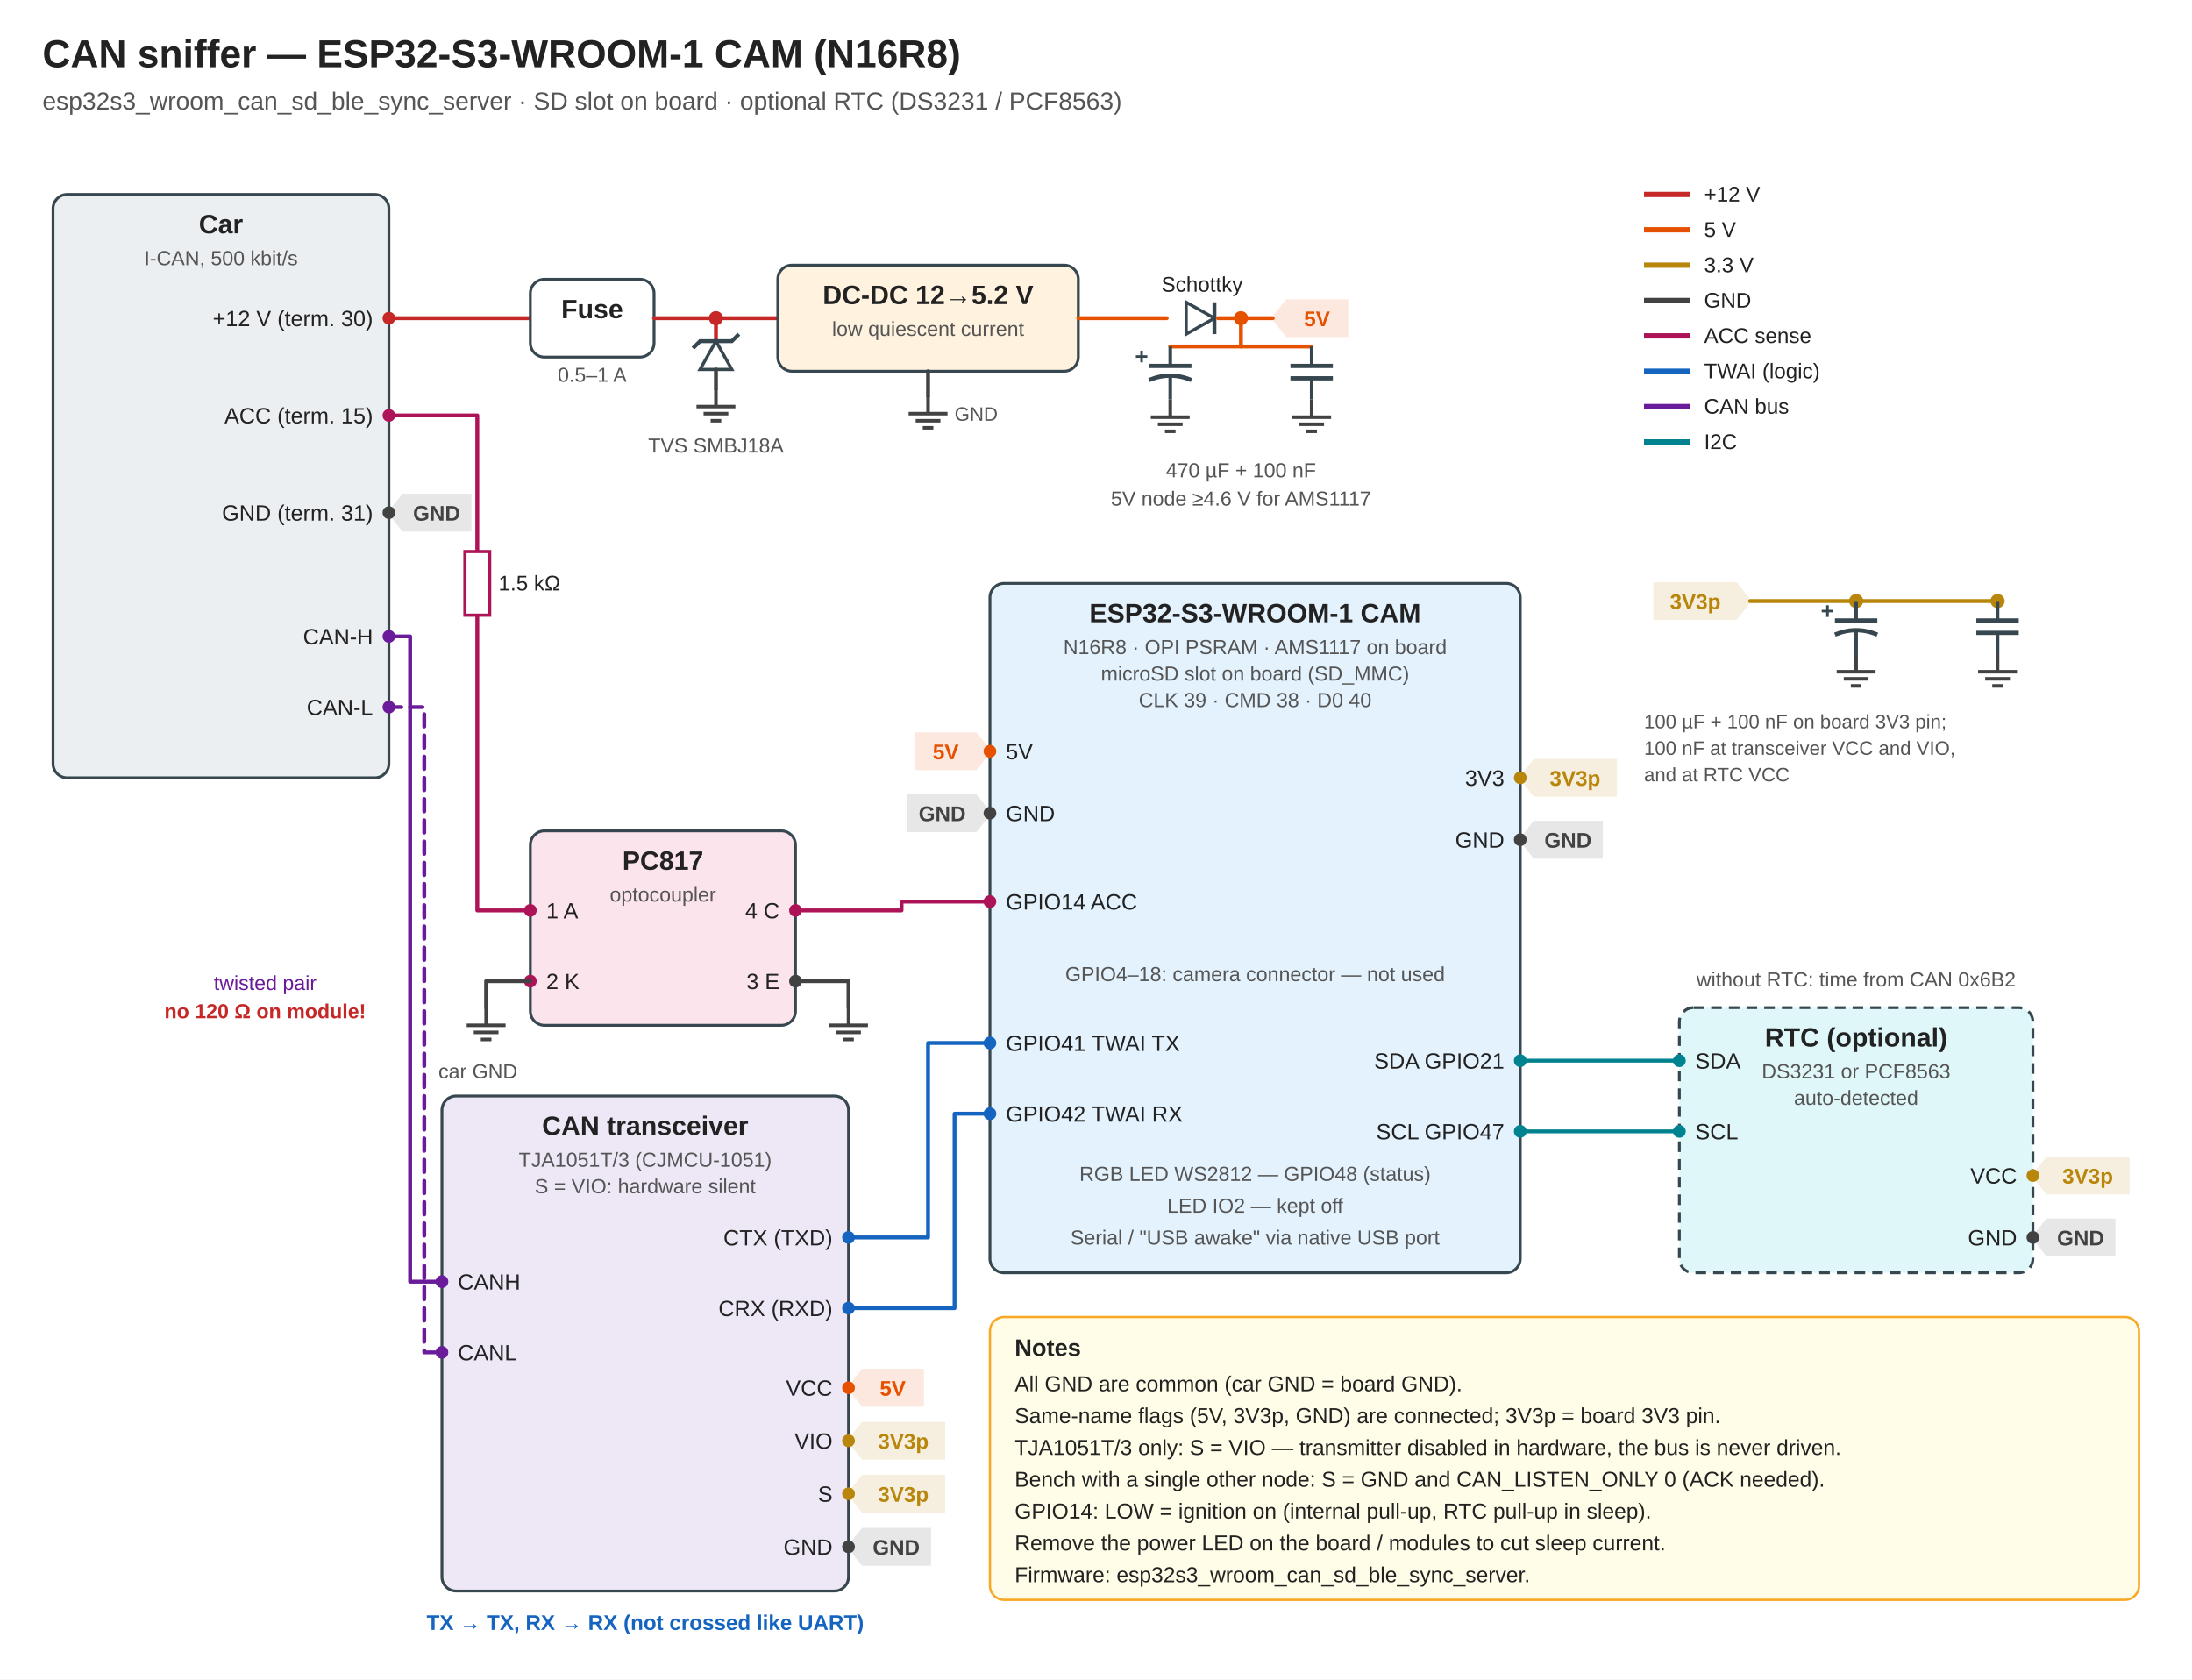
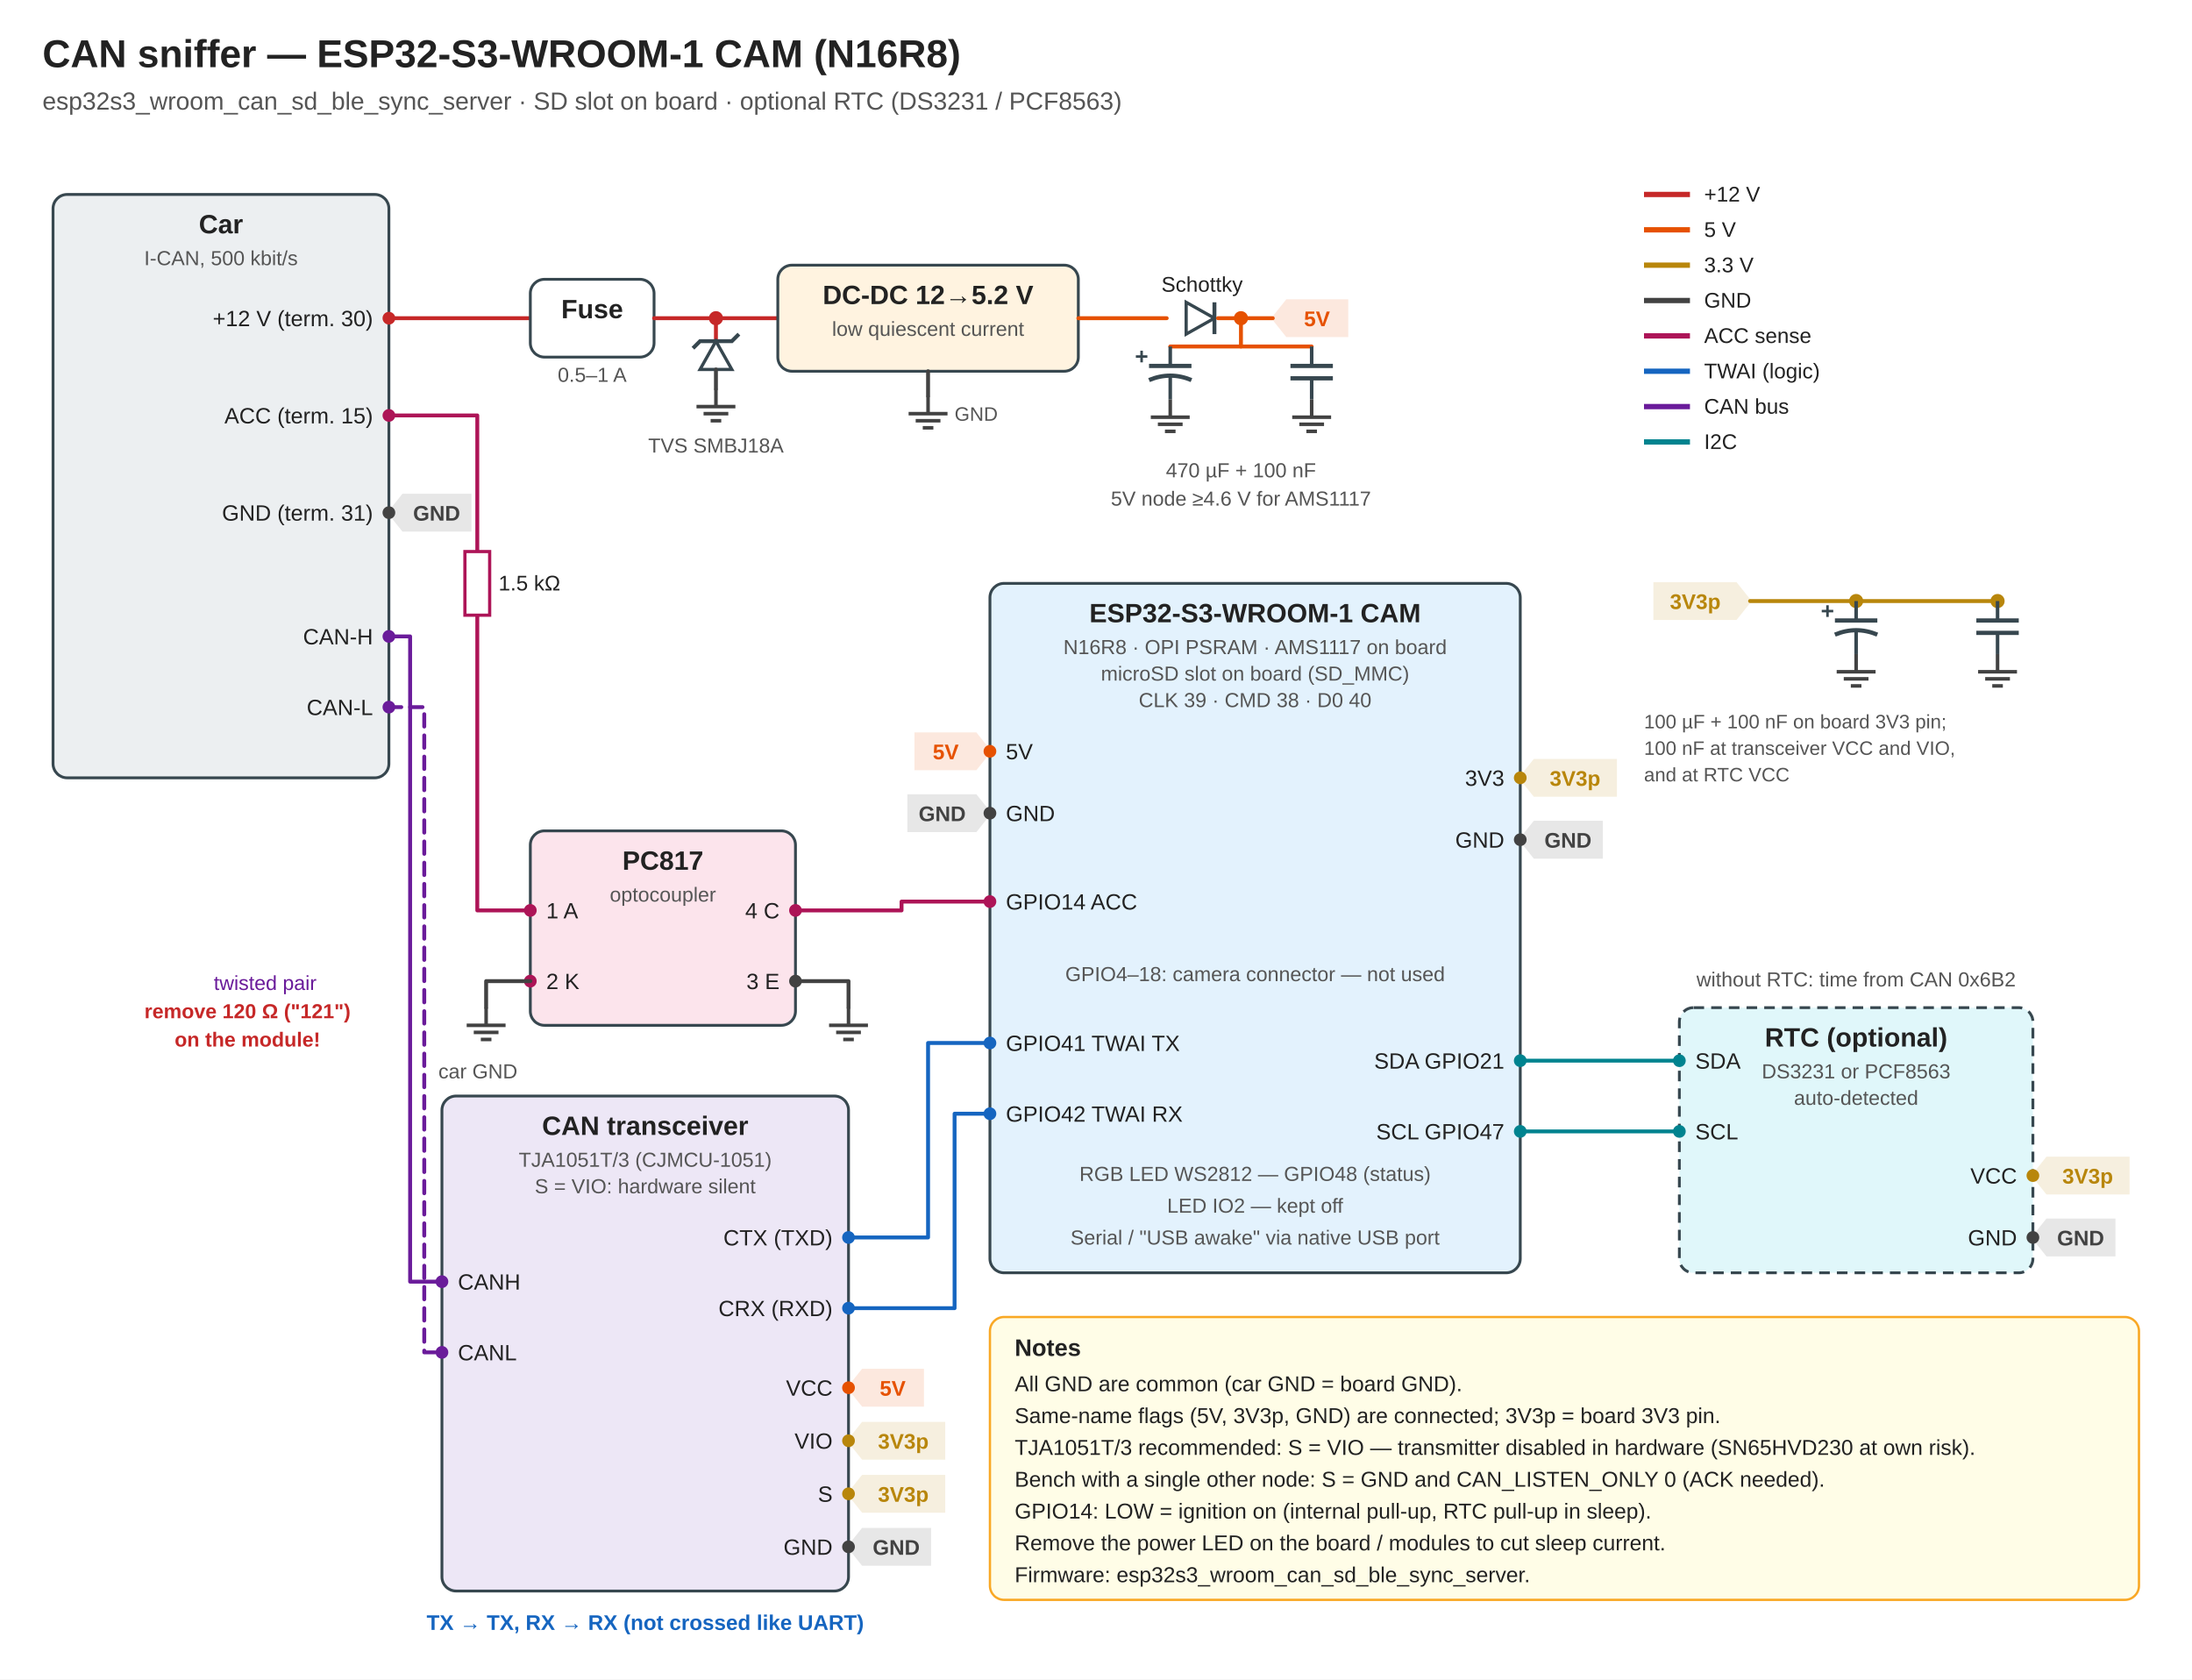
<svg xmlns="http://www.w3.org/2000/svg" width="1240" height="950" viewBox="0 0 1240 950">
  <rect x="0" y="0" width="1240" height="950" fill="#ffffff" />
  <text x="24" y="38" font-family="Segoe UI, Arial, sans-serif" font-size="22" fill="#222" text-anchor="start" font-weight="bold">CAN sniffer — ESP32-S3-WROOM-1 CAM (N16R8)</text>
  <text x="24" y="62" font-family="Segoe UI, Arial, sans-serif" font-size="14" fill="#555" text-anchor="start" font-weight="normal">esp32s3_wroom_can_sd_ble_sync_server · SD slot on board · optional RTC (DS3231 / PCF8563)</text>
  <rect x="30" y="110" width="190" height="330" rx="8" fill="#eceff1" stroke="#37474f" stroke-width="1.6" />
  <text x="125.0" y="132" font-family="Segoe UI, Arial, sans-serif" font-size="15" fill="#222" text-anchor="middle" font-weight="bold">Car</text>
  <text x="125.0" y="150" font-family="Segoe UI, Arial, sans-serif" font-size="11.5" fill="#555" text-anchor="middle" font-weight="normal">I-CAN, 500 kbit/s</text>
  <circle cx="220" cy="180" r="3.6" fill="#c62828" />
  <text x="211" y="184.5" font-family="Segoe UI, Arial, sans-serif" font-size="12.5" fill="#222" text-anchor="end" font-weight="normal">+12 V (term. 30)</text>
  <circle cx="220" cy="235" r="3.6" fill="#ad1457" />
  <text x="211" y="239.5" font-family="Segoe UI, Arial, sans-serif" font-size="12.5" fill="#222" text-anchor="end" font-weight="normal">ACC (term. 15)</text>
  <circle cx="220" cy="290" r="3.6" fill="#424242" />
  <text x="211" y="294.5" font-family="Segoe UI, Arial, sans-serif" font-size="12.5" fill="#222" text-anchor="end" font-weight="normal">GND (term. 31)</text>
  <circle cx="220" cy="360" r="3.6" fill="#6a1b9a" />
  <text x="211" y="364.5" font-family="Segoe UI, Arial, sans-serif" font-size="12.5" fill="#222" text-anchor="end" font-weight="normal">CAN-H</text>
  <circle cx="220" cy="400" r="3.6" fill="#6a1b9a" />
  <text x="211" y="404.5" font-family="Segoe UI, Arial, sans-serif" font-size="12.5" fill="#222" text-anchor="end" font-weight="normal">CAN-L</text>
  <polygon points="220,290 228,280 266,280 266,300 228,300" fill="#424242" opacity="0.13" stroke="#424242" stroke-width="1.4" />
  <text x="247.0" y="294.5" font-family="Segoe UI, Arial, sans-serif" font-size="12" fill="#424242" text-anchor="middle" font-weight="bold">GND</text>
  <polyline points="220,180 300,180" fill="none" stroke="#c62828" stroke-width="2.2" stroke-linejoin="round" stroke-linecap="round" />
  <rect x="300" y="158" width="70" height="44" rx="8" fill="#fff" stroke="#37474f" stroke-width="1.6" />
  <text x="335.0" y="180" font-family="Segoe UI, Arial, sans-serif" font-size="15" fill="#222" text-anchor="middle" font-weight="bold">Fuse</text>
  <text x="335" y="216" font-family="Segoe UI, Arial, sans-serif" font-size="11.5" fill="#555" text-anchor="middle" font-weight="normal">0.5–1 A</text>
  <polyline points="370,180 440,180" fill="none" stroke="#c62828" stroke-width="2.2" stroke-linejoin="round" stroke-linecap="round" />
  <circle cx="405" cy="180" r="4" fill="#c62828" />
  <polyline points="405,180 405,192" fill="none" stroke="#c62828" stroke-width="2.2" stroke-linejoin="round" stroke-linecap="round" />
  <polygon points="396,209 414,209 405,193" fill="#fff" stroke="#37474f" stroke-width="1.8" />
  <polyline points="392,197 396,193 414,193 418,189" fill="none" stroke="#37474f" stroke-width="2.2" />
  <polyline points="405,209 405,220" fill="none" stroke="#424242" stroke-width="2.2" stroke-linejoin="round" stroke-linecap="round" />
  <line x1="405" y1="220" x2="405" y2="230" stroke="#424242" stroke-width="2" />
  <line x1="394" y1="230" x2="416" y2="230" stroke="#424242" stroke-width="2" />
  <line x1="398" y1="234" x2="412" y2="234" stroke="#424242" stroke-width="2" />
  <line x1="402" y1="238" x2="408" y2="238" stroke="#424242" stroke-width="2" />
  <text x="405" y="256" font-family="Segoe UI, Arial, sans-serif" font-size="11.5" fill="#555" text-anchor="middle" font-weight="normal">TVS SMBJ18A</text>
  <rect x="440" y="150" width="170" height="60" rx="8" fill="#fff3e0" stroke="#37474f" stroke-width="1.6" />
  <text x="525.0" y="172" font-family="Segoe UI, Arial, sans-serif" font-size="15" fill="#222" text-anchor="middle" font-weight="bold">DC-DC 12→5.2 V</text>
  <text x="525.0" y="190" font-family="Segoe UI, Arial, sans-serif" font-size="11.5" fill="#555" text-anchor="middle" font-weight="normal">low quiescent current</text>
  <polyline points="525,210 525,224" fill="none" stroke="#424242" stroke-width="2.2" stroke-linejoin="round" stroke-linecap="round" />
  <line x1="525" y1="224" x2="525" y2="234" stroke="#424242" stroke-width="2" />
  <line x1="514" y1="234" x2="536" y2="234" stroke="#424242" stroke-width="2" />
  <line x1="518" y1="238" x2="532" y2="238" stroke="#424242" stroke-width="2" />
  <line x1="522" y1="242" x2="528" y2="242" stroke="#424242" stroke-width="2" />
  <text x="540" y="238" font-family="Segoe UI, Arial, sans-serif" font-size="11" fill="#555" text-anchor="start" font-weight="normal">GND</text>
  <polyline points="610,180 660,180" fill="none" stroke="#e65100" stroke-width="2.2" stroke-linejoin="round" stroke-linecap="round" />
  <polygon points="671,171 671,189 687,180" fill="#fff" stroke="#37474f" stroke-width="1.8" />
  <line x1="687" y1="171" x2="687" y2="189" stroke="#37474f" stroke-width="2.2" />
  <text x="680" y="165" font-family="Segoe UI, Arial, sans-serif" font-size="12" fill="#222" text-anchor="middle" font-weight="normal">Schottky</text>
  <polyline points="689,180 720,180" fill="none" stroke="#e65100" stroke-width="2.2" stroke-linejoin="round" stroke-linecap="round" />
  <text x="702" y="286" font-family="Segoe UI, Arial, sans-serif" font-size="11.5" fill="#555" text-anchor="middle" font-weight="normal">5V node ≥4.6 V for AMS1117</text>
  <circle cx="702" cy="180" r="4" fill="#e65100" />
  <polyline points="702,180 702,196 662,196" fill="none" stroke="#e65100" stroke-width="2.2" stroke-linejoin="round" stroke-linecap="round" />
  <polyline points="702,196 742,196" fill="none" stroke="#e65100" stroke-width="2.2" stroke-linejoin="round" stroke-linecap="round" />
  <line x1="662" y1="196" x2="662" y2="207" stroke="#37474f" stroke-width="2" />
  <line x1="650" y1="207" x2="674" y2="207" stroke="#37474f" stroke-width="2.4" />
  <path d="M 650 215 Q 662 210 674 215" fill="none" stroke="#37474f" stroke-width="2.4" />
  <line x1="662" y1="213" x2="662" y2="226" stroke="#37474f" stroke-width="2" />
  <text x="680" y="216" font-family="Segoe UI, Arial, sans-serif" font-size="12" fill="#222" text-anchor="start" font-weight="normal" />
  <text x="642" y="206" font-family="Segoe UI, Arial, sans-serif" font-size="13" fill="#37474f" text-anchor="start" font-weight="bold">+</text>
  <line x1="742" y1="196" x2="742" y2="207" stroke="#37474f" stroke-width="2" />
  <line x1="730" y1="207" x2="754" y2="207" stroke="#37474f" stroke-width="2.4" />
  <line x1="730" y1="214" x2="754" y2="214" stroke="#37474f" stroke-width="2.4" />
  <line x1="742" y1="214" x2="742" y2="226" stroke="#37474f" stroke-width="2" />
  <line x1="662" y1="226" x2="662" y2="236" stroke="#424242" stroke-width="2" />
  <line x1="651" y1="236" x2="673" y2="236" stroke="#424242" stroke-width="2" />
  <line x1="655" y1="240" x2="669" y2="240" stroke="#424242" stroke-width="2" />
  <line x1="659" y1="244" x2="665" y2="244" stroke="#424242" stroke-width="2" />
  <line x1="742" y1="226" x2="742" y2="236" stroke="#424242" stroke-width="2" />
  <line x1="731" y1="236" x2="753" y2="236" stroke="#424242" stroke-width="2" />
  <line x1="735" y1="240" x2="749" y2="240" stroke="#424242" stroke-width="2" />
  <line x1="739" y1="244" x2="745" y2="244" stroke="#424242" stroke-width="2" />
  <text x="702" y="270" font-family="Segoe UI, Arial, sans-serif" font-size="11.5" fill="#555" text-anchor="middle" font-weight="normal">470 µF + 100 nF</text>
  <polygon points="720,180 728,170 762,170 762,190 728,190" fill="#e65100" opacity="0.13" stroke="#e65100" stroke-width="1.4" />
  <text x="745.0" y="184.5" font-family="Segoe UI, Arial, sans-serif" font-size="12" fill="#e65100" text-anchor="middle" font-weight="bold">5V</text>
  <rect x="560" y="330" width="300" height="390" rx="8" fill="#e3f2fd" stroke="#37474f" stroke-width="1.6" />
  <text x="710.0" y="352" font-family="Segoe UI, Arial, sans-serif" font-size="15" fill="#222" text-anchor="middle" font-weight="bold">ESP32-S3-WROOM-1 CAM</text>
  <text x="710.0" y="370" font-family="Segoe UI, Arial, sans-serif" font-size="11.5" fill="#555" text-anchor="middle" font-weight="normal">N16R8 · OPI PSRAM · AMS1117 on board</text>
  <text x="710.0" y="385" font-family="Segoe UI, Arial, sans-serif" font-size="11.5" fill="#555" text-anchor="middle" font-weight="normal">microSD slot on board (SD_MMC)</text>
  <text x="710.0" y="400" font-family="Segoe UI, Arial, sans-serif" font-size="11.5" fill="#555" text-anchor="middle" font-weight="normal">CLK 39 · CMD 38 · D0 40</text>
  <circle cx="560" cy="425" r="3.6" fill="#e65100" />
  <text x="569" y="429.5" font-family="Segoe UI, Arial, sans-serif" font-size="12.5" fill="#222" text-anchor="start" font-weight="normal">5V</text>
  <polygon points="560,425 552,415 518,415 518,435 552,435" fill="#e65100" opacity="0.13" stroke="#e65100" stroke-width="1.4" />
  <text x="535.0" y="429.5" font-family="Segoe UI, Arial, sans-serif" font-size="12" fill="#e65100" text-anchor="middle" font-weight="bold">5V</text>
  <circle cx="560" cy="460" r="3.6" fill="#424242" />
  <text x="569" y="464.5" font-family="Segoe UI, Arial, sans-serif" font-size="12.5" fill="#222" text-anchor="start" font-weight="normal">GND</text>
  <polygon points="560,460 552,450 514,450 514,470 552,470" fill="#424242" opacity="0.13" stroke="#424242" stroke-width="1.4" />
  <text x="533.0" y="464.5" font-family="Segoe UI, Arial, sans-serif" font-size="12" fill="#424242" text-anchor="middle" font-weight="bold">GND</text>
  <circle cx="560" cy="510" r="3.6" fill="#ad1457" />
  <text x="569" y="514.5" font-family="Segoe UI, Arial, sans-serif" font-size="12.5" fill="#222" text-anchor="start" font-weight="normal">GPIO14  ACC</text>
  <circle cx="560" cy="590" r="3.6" fill="#1565c0" />
  <text x="569" y="594.5" font-family="Segoe UI, Arial, sans-serif" font-size="12.5" fill="#222" text-anchor="start" font-weight="normal">GPIO41  TWAI TX</text>
  <circle cx="560" cy="630" r="3.6" fill="#1565c0" />
  <text x="569" y="634.5" font-family="Segoe UI, Arial, sans-serif" font-size="12.5" fill="#222" text-anchor="start" font-weight="normal">GPIO42  TWAI RX</text>
  <circle cx="860" cy="440" r="3.6" fill="#b8860b" />
  <text x="851" y="444.5" font-family="Segoe UI, Arial, sans-serif" font-size="12.5" fill="#222" text-anchor="end" font-weight="normal">3V3</text>
  <polygon points="860,440 868,430 914,430 914,450 868,450" fill="#b8860b" opacity="0.13" stroke="#b8860b" stroke-width="1.4" />
  <text x="891.0" y="444.5" font-family="Segoe UI, Arial, sans-serif" font-size="12" fill="#b8860b" text-anchor="middle" font-weight="bold">3V3p</text>
  <circle cx="860" cy="475" r="3.6" fill="#424242" />
  <text x="851" y="479.5" font-family="Segoe UI, Arial, sans-serif" font-size="12.5" fill="#222" text-anchor="end" font-weight="normal">GND</text>
  <polygon points="860,475 868,465 906,465 906,485 868,485" fill="#424242" opacity="0.13" stroke="#424242" stroke-width="1.4" />
  <text x="887.0" y="479.5" font-family="Segoe UI, Arial, sans-serif" font-size="12" fill="#424242" text-anchor="middle" font-weight="bold">GND</text>
  <circle cx="860" cy="600" r="3.6" fill="#00838f" />
  <text x="851" y="604.5" font-family="Segoe UI, Arial, sans-serif" font-size="12.5" fill="#222" text-anchor="end" font-weight="normal">SDA  GPIO21</text>
  <circle cx="860" cy="640" r="3.6" fill="#00838f" />
  <text x="851" y="644.5" font-family="Segoe UI, Arial, sans-serif" font-size="12.5" fill="#222" text-anchor="end" font-weight="normal">SCL  GPIO47</text>
  <text x="710.0" y="555" font-family="Segoe UI, Arial, sans-serif" font-size="11.5" fill="#555" text-anchor="middle" font-weight="normal">GPIO4–18: camera connector — not used</text>
  <text x="710.0" y="668" font-family="Segoe UI, Arial, sans-serif" font-size="11.5" fill="#555" text-anchor="middle" font-weight="normal">RGB LED WS2812 — GPIO48 (status)</text>
  <text x="710.0" y="686" font-family="Segoe UI, Arial, sans-serif" font-size="11.5" fill="#555" text-anchor="middle" font-weight="normal">LED IO2 — kept off</text>
  <text x="710.0" y="704" font-family="Segoe UI, Arial, sans-serif" font-size="11.5" fill="#555" text-anchor="middle" font-weight="normal">Serial / "USB awake" via native USB port</text>
  <rect x="300" y="470" width="150" height="110" rx="8" fill="#fce4ec" stroke="#37474f" stroke-width="1.6" />
  <text x="375.0" y="492" font-family="Segoe UI, Arial, sans-serif" font-size="15" fill="#222" text-anchor="middle" font-weight="bold">PC817</text>
  <text x="375.0" y="510" font-family="Segoe UI, Arial, sans-serif" font-size="11.5" fill="#555" text-anchor="middle" font-weight="normal">optocoupler</text>
  <circle cx="300" cy="515" r="3.6" fill="#ad1457" />
  <text x="309" y="519.5" font-family="Segoe UI, Arial, sans-serif" font-size="12.5" fill="#222" text-anchor="start" font-weight="normal">1 A</text>
  <circle cx="300" cy="555" r="3.6" fill="#ad1457" />
  <text x="309" y="559.5" font-family="Segoe UI, Arial, sans-serif" font-size="12.5" fill="#222" text-anchor="start" font-weight="normal">2 K</text>
  <circle cx="450" cy="515" r="3.6" fill="#ad1457" />
  <text x="441" y="519.5" font-family="Segoe UI, Arial, sans-serif" font-size="12.5" fill="#222" text-anchor="end" font-weight="normal">4 C</text>
  <circle cx="450" cy="555" r="3.6" fill="#424242" />
  <text x="441" y="559.5" font-family="Segoe UI, Arial, sans-serif" font-size="12.5" fill="#222" text-anchor="end" font-weight="normal">3 E</text>
  <polyline points="220,235 270,235 270,515 300,515" fill="none" stroke="#ad1457" stroke-width="2.2" stroke-linejoin="round" stroke-linecap="round" />
  <rect x="263" y="312" width="14" height="36" fill="#fff" stroke="#ad1457" stroke-width="1.8" />
  <text x="282" y="334" font-family="Segoe UI, Arial, sans-serif" font-size="12" fill="#222" text-anchor="start" font-weight="normal">1.5 kΩ</text>
  <polyline points="300,555 275,555 275,570" fill="none" stroke="#424242" stroke-width="2.2" stroke-linejoin="round" stroke-linecap="round" />
  <line x1="275" y1="570" x2="275" y2="580" stroke="#424242" stroke-width="2" />
  <line x1="264" y1="580" x2="286" y2="580" stroke="#424242" stroke-width="2" />
  <line x1="268" y1="584" x2="282" y2="584" stroke="#424242" stroke-width="2" />
  <line x1="272" y1="588" x2="278" y2="588" stroke="#424242" stroke-width="2" />
  <text x="248" y="610" font-family="Segoe UI, Arial, sans-serif" font-size="11.5" fill="#555" text-anchor="start" font-weight="normal">car GND</text>
  <polyline points="450,515 510,515 510,510 560,510" fill="none" stroke="#ad1457" stroke-width="2.2" stroke-linejoin="round" stroke-linecap="round" />
  <polyline points="450,555 480,555 480,570" fill="none" stroke="#424242" stroke-width="2.2" stroke-linejoin="round" stroke-linecap="round" />
  <line x1="480" y1="570" x2="480" y2="580" stroke="#424242" stroke-width="2" />
  <line x1="469" y1="580" x2="491" y2="580" stroke="#424242" stroke-width="2" />
  <line x1="473" y1="584" x2="487" y2="584" stroke="#424242" stroke-width="2" />
  <line x1="477" y1="588" x2="483" y2="588" stroke="#424242" stroke-width="2" />
  <rect x="250" y="620" width="230" height="280" rx="8" fill="#ede7f6" stroke="#37474f" stroke-width="1.6" />
  <text x="365.0" y="642" font-family="Segoe UI, Arial, sans-serif" font-size="15" fill="#222" text-anchor="middle" font-weight="bold">CAN transceiver</text>
  <text x="365.0" y="660" font-family="Segoe UI, Arial, sans-serif" font-size="11.5" fill="#555" text-anchor="middle" font-weight="normal">TJA1051T/3 (CJMCU-1051)</text>
  <text x="365.0" y="675" font-family="Segoe UI, Arial, sans-serif" font-size="11.5" fill="#555" text-anchor="middle" font-weight="normal">S = VIO: hardware silent</text>
  <circle cx="250" cy="725" r="3.6" fill="#6a1b9a" />
  <text x="259" y="729.5" font-family="Segoe UI, Arial, sans-serif" font-size="12.5" fill="#222" text-anchor="start" font-weight="normal">CANH</text>
  <circle cx="250" cy="765" r="3.6" fill="#6a1b9a" />
  <text x="259" y="769.5" font-family="Segoe UI, Arial, sans-serif" font-size="12.5" fill="#222" text-anchor="start" font-weight="normal">CANL</text>
  <circle cx="480" cy="700" r="3.6" fill="#1565c0" />
  <text x="471" y="704.5" font-family="Segoe UI, Arial, sans-serif" font-size="12.5" fill="#222" text-anchor="end" font-weight="normal">CTX (TXD)</text>
  <circle cx="480" cy="740" r="3.6" fill="#1565c0" />
  <text x="471" y="744.5" font-family="Segoe UI, Arial, sans-serif" font-size="12.5" fill="#222" text-anchor="end" font-weight="normal">CRX (RXD)</text>
  <circle cx="480" cy="785" r="3.6" fill="#e65100" />
  <text x="471" y="789.5" font-family="Segoe UI, Arial, sans-serif" font-size="12.5" fill="#222" text-anchor="end" font-weight="normal">VCC</text>
  <polygon points="480,785 488,775 522,775 522,795 488,795" fill="#e65100" opacity="0.13" stroke="#e65100" stroke-width="1.4" />
  <text x="505.0" y="789.5" font-family="Segoe UI, Arial, sans-serif" font-size="12" fill="#e65100" text-anchor="middle" font-weight="bold">5V</text>
  <circle cx="480" cy="815" r="3.6" fill="#b8860b" />
  <text x="471" y="819.5" font-family="Segoe UI, Arial, sans-serif" font-size="12.5" fill="#222" text-anchor="end" font-weight="normal">VIO</text>
  <polygon points="480,815 488,805 534,805 534,825 488,825" fill="#b8860b" opacity="0.13" stroke="#b8860b" stroke-width="1.4" />
  <text x="511.0" y="819.5" font-family="Segoe UI, Arial, sans-serif" font-size="12" fill="#b8860b" text-anchor="middle" font-weight="bold">3V3p</text>
  <circle cx="480" cy="845" r="3.6" fill="#b8860b" />
  <text x="471" y="849.5" font-family="Segoe UI, Arial, sans-serif" font-size="12.5" fill="#222" text-anchor="end" font-weight="normal">S</text>
  <polygon points="480,845 488,835 534,835 534,855 488,855" fill="#b8860b" opacity="0.13" stroke="#b8860b" stroke-width="1.4" />
  <text x="511.0" y="849.5" font-family="Segoe UI, Arial, sans-serif" font-size="12" fill="#b8860b" text-anchor="middle" font-weight="bold">3V3p</text>
  <circle cx="480" cy="875" r="3.6" fill="#424242" />
  <text x="471" y="879.5" font-family="Segoe UI, Arial, sans-serif" font-size="12.5" fill="#222" text-anchor="end" font-weight="normal">GND</text>
  <polygon points="480,875 488,865 526,865 526,885 488,885" fill="#424242" opacity="0.13" stroke="#424242" stroke-width="1.4" />
  <text x="507.0" y="879.5" font-family="Segoe UI, Arial, sans-serif" font-size="12" fill="#424242" text-anchor="middle" font-weight="bold">GND</text>
  <polyline points="220,360 232,360 232,725 250,725" fill="none" stroke="#6a1b9a" stroke-width="2.2" stroke-linejoin="round" stroke-linecap="round" />
  <polyline points="220,400 240,400 240,765 250,765" fill="none" stroke="#6a1b9a" stroke-width="2.2" stroke-linejoin="round" stroke-linecap="round" stroke-dasharray="7,5" />
  <text x="150" y="560" font-family="Segoe UI, Arial, sans-serif" font-size="11.5" fill="#6a1b9a" text-anchor="middle" font-weight="normal">twisted pair</text>
-   <text x="150" y="576" font-family="Segoe UI, Arial, sans-serif" font-size="11.5" fill="#c62828" text-anchor="middle" font-weight="bold">no 120 Ω on module!</text>
+   <text x="140" y="576" font-family="Segoe UI, Arial, sans-serif" font-size="11.5" fill="#c62828" text-anchor="middle" font-weight="bold">remove 120 Ω ("121")</text>
+   <text x="140" y="592" font-family="Segoe UI, Arial, sans-serif" font-size="11.5" fill="#c62828" text-anchor="middle" font-weight="bold">on the module!</text>
  <polyline points="560,590 525,590 525,700 480,700" fill="none" stroke="#1565c0" stroke-width="2.2" stroke-linejoin="round" stroke-linecap="round" />
  <polyline points="560,630 540,630 540,740 480,740" fill="none" stroke="#1565c0" stroke-width="2.2" stroke-linejoin="round" stroke-linecap="round" />
  <text x="365" y="922" font-family="Segoe UI, Arial, sans-serif" font-size="12" fill="#1565c0" text-anchor="middle" font-weight="bold">TX → TX, RX → RX (not crossed like UART)</text>
  <rect x="950" y="570" width="200" height="150" rx="8" fill="#e0f7fa" stroke="#37474f" stroke-width="1.6" stroke-dasharray="6,4" />
  <text x="1050.0" y="592" font-family="Segoe UI, Arial, sans-serif" font-size="15" fill="#222" text-anchor="middle" font-weight="bold">RTC (optional)</text>
  <text x="1050.0" y="610" font-family="Segoe UI, Arial, sans-serif" font-size="11.5" fill="#555" text-anchor="middle" font-weight="normal">DS3231 or PCF8563</text>
  <text x="1050.0" y="625" font-family="Segoe UI, Arial, sans-serif" font-size="11.5" fill="#555" text-anchor="middle" font-weight="normal">auto-detected</text>
  <circle cx="950" cy="600" r="3.6" fill="#00838f" />
  <text x="959" y="604.5" font-family="Segoe UI, Arial, sans-serif" font-size="12.5" fill="#222" text-anchor="start" font-weight="normal">SDA</text>
  <polyline points="860,600 950,600" fill="none" stroke="#00838f" stroke-width="2.2" stroke-linejoin="round" stroke-linecap="round" />
  <circle cx="950" cy="640" r="3.6" fill="#00838f" />
  <text x="959" y="644.5" font-family="Segoe UI, Arial, sans-serif" font-size="12.5" fill="#222" text-anchor="start" font-weight="normal">SCL</text>
  <polyline points="860,640 950,640" fill="none" stroke="#00838f" stroke-width="2.2" stroke-linejoin="round" stroke-linecap="round" />
  <circle cx="1150" cy="665" r="3.6" fill="#b8860b" />
  <text x="1141" y="669.5" font-family="Segoe UI, Arial, sans-serif" font-size="12.5" fill="#222" text-anchor="end" font-weight="normal">VCC</text>
  <polygon points="1150,665 1158,655 1204,655 1204,675 1158,675" fill="#b8860b" opacity="0.13" stroke="#b8860b" stroke-width="1.4" />
  <text x="1181.0" y="669.5" font-family="Segoe UI, Arial, sans-serif" font-size="12" fill="#b8860b" text-anchor="middle" font-weight="bold">3V3p</text>
  <circle cx="1150" cy="700" r="3.6" fill="#424242" />
  <text x="1141" y="704.5" font-family="Segoe UI, Arial, sans-serif" font-size="12.5" fill="#222" text-anchor="end" font-weight="normal">GND</text>
  <polygon points="1150,700 1158,690 1196,690 1196,710 1158,710" fill="#424242" opacity="0.13" stroke="#424242" stroke-width="1.4" />
  <text x="1177.0" y="704.5" font-family="Segoe UI, Arial, sans-serif" font-size="12" fill="#424242" text-anchor="middle" font-weight="bold">GND</text>
  <text x="1050" y="558" font-family="Segoe UI, Arial, sans-serif" font-size="11.5" fill="#555" text-anchor="middle" font-weight="normal">without RTC: time from CAN 0x6B2</text>
  <polygon points="990,340 982,330 936,330 936,350 982,350" fill="#b8860b" opacity="0.13" stroke="#b8860b" stroke-width="1.4" />
  <text x="959.0" y="344.5" font-family="Segoe UI, Arial, sans-serif" font-size="12" fill="#b8860b" text-anchor="middle" font-weight="bold">3V3p</text>
  <polyline points="990,340 1130,340" fill="none" stroke="#b8860b" stroke-width="2.2" stroke-linejoin="round" stroke-linecap="round" />
  <circle cx="1050" cy="340" r="4" fill="#b8860b" />
  <line x1="1050" y1="340" x2="1050" y2="351" stroke="#37474f" stroke-width="2" />
  <line x1="1038" y1="351" x2="1062" y2="351" stroke="#37474f" stroke-width="2.4" />
  <path d="M 1038 359 Q 1050 354 1062 359" fill="none" stroke="#37474f" stroke-width="2.4" />
  <line x1="1050" y1="357" x2="1050" y2="370" stroke="#37474f" stroke-width="2" />
  <text x="1068" y="360" font-family="Segoe UI, Arial, sans-serif" font-size="12" fill="#222" text-anchor="start" font-weight="normal" />
  <text x="1030" y="350" font-family="Segoe UI, Arial, sans-serif" font-size="13" fill="#37474f" text-anchor="start" font-weight="bold">+</text>
  <line x1="1050" y1="370" x2="1050" y2="380" stroke="#424242" stroke-width="2" />
  <line x1="1039" y1="380" x2="1061" y2="380" stroke="#424242" stroke-width="2" />
  <line x1="1043" y1="384" x2="1057" y2="384" stroke="#424242" stroke-width="2" />
  <line x1="1047" y1="388" x2="1053" y2="388" stroke="#424242" stroke-width="2" />
  <circle cx="1130" cy="340" r="4" fill="#b8860b" />
  <line x1="1130" y1="340" x2="1130" y2="351" stroke="#37474f" stroke-width="2" />
  <line x1="1118" y1="351" x2="1142" y2="351" stroke="#37474f" stroke-width="2.4" />
  <line x1="1118" y1="358" x2="1142" y2="358" stroke="#37474f" stroke-width="2.4" />
  <line x1="1130" y1="358" x2="1130" y2="370" stroke="#37474f" stroke-width="2" />
  <line x1="1130" y1="370" x2="1130" y2="380" stroke="#424242" stroke-width="2" />
  <line x1="1119" y1="380" x2="1141" y2="380" stroke="#424242" stroke-width="2" />
  <line x1="1123" y1="384" x2="1137" y2="384" stroke="#424242" stroke-width="2" />
  <line x1="1127" y1="388" x2="1133" y2="388" stroke="#424242" stroke-width="2" />
  <text x="930" y="412" font-family="Segoe UI, Arial, sans-serif" font-size="11" fill="#555" text-anchor="start" font-weight="normal">100 µF + 100 nF on board 3V3 pin;</text>
  <text x="930" y="427" font-family="Segoe UI, Arial, sans-serif" font-size="11" fill="#555" text-anchor="start" font-weight="normal">100 nF at transceiver VCC and VIO,</text>
  <text x="930" y="442" font-family="Segoe UI, Arial, sans-serif" font-size="11" fill="#555" text-anchor="start" font-weight="normal">and at RTC VCC</text>
  <line x1="930" y1="110" x2="956" y2="110" stroke="#c62828" stroke-width="3" />
  <text x="964" y="114" font-family="Segoe UI, Arial, sans-serif" font-size="12" fill="#222" text-anchor="start" font-weight="normal">+12 V</text>
  <line x1="930" y1="130" x2="956" y2="130" stroke="#e65100" stroke-width="3" />
  <text x="964" y="134" font-family="Segoe UI, Arial, sans-serif" font-size="12" fill="#222" text-anchor="start" font-weight="normal">5 V</text>
  <line x1="930" y1="150" x2="956" y2="150" stroke="#b8860b" stroke-width="3" />
  <text x="964" y="154" font-family="Segoe UI, Arial, sans-serif" font-size="12" fill="#222" text-anchor="start" font-weight="normal">3.3 V</text>
  <line x1="930" y1="170" x2="956" y2="170" stroke="#424242" stroke-width="3" />
  <text x="964" y="174" font-family="Segoe UI, Arial, sans-serif" font-size="12" fill="#222" text-anchor="start" font-weight="normal">GND</text>
  <line x1="930" y1="190" x2="956" y2="190" stroke="#ad1457" stroke-width="3" />
  <text x="964" y="194" font-family="Segoe UI, Arial, sans-serif" font-size="12" fill="#222" text-anchor="start" font-weight="normal">ACC sense</text>
  <line x1="930" y1="210" x2="956" y2="210" stroke="#1565c0" stroke-width="3" />
  <text x="964" y="214" font-family="Segoe UI, Arial, sans-serif" font-size="12" fill="#222" text-anchor="start" font-weight="normal">TWAI (logic)</text>
  <line x1="930" y1="230" x2="956" y2="230" stroke="#6a1b9a" stroke-width="3" />
  <text x="964" y="234" font-family="Segoe UI, Arial, sans-serif" font-size="12" fill="#222" text-anchor="start" font-weight="normal">CAN bus</text>
  <line x1="930" y1="250" x2="956" y2="250" stroke="#00838f" stroke-width="3" />
  <text x="964" y="254" font-family="Segoe UI, Arial, sans-serif" font-size="12" fill="#222" text-anchor="start" font-weight="normal">I2C</text>
  <rect x="560" y="745" width="650" height="160" rx="8" fill="#fffde7" stroke="#f9a825" stroke-width="1.3" />
  <text x="574" y="767" font-family="Segoe UI, Arial, sans-serif" font-size="13.5" fill="#222" text-anchor="start" font-weight="bold">Notes</text>
  <text x="574" y="787" font-family="Segoe UI, Arial, sans-serif" font-size="12.2" fill="#222" text-anchor="start" font-weight="normal">All GND are common (car GND = board GND).</text>
  <text x="574" y="805" font-family="Segoe UI, Arial, sans-serif" font-size="12.2" fill="#222" text-anchor="start" font-weight="normal">Same-name flags (5V, 3V3p, GND) are connected; 3V3p = board 3V3 pin.</text>
-   <text x="574" y="823" font-family="Segoe UI, Arial, sans-serif" font-size="12.2" fill="#222" text-anchor="start" font-weight="normal">TJA1051T/3 only: S = VIO — transmitter disabled in hardware, the bus is never driven.</text>
+   <text x="574" y="823" font-family="Segoe UI, Arial, sans-serif" font-size="12.2" fill="#222" text-anchor="start" font-weight="normal">TJA1051T/3 recommended: S = VIO — transmitter disabled in hardware (SN65HVD230 at own risk).</text>
  <text x="574" y="841" font-family="Segoe UI, Arial, sans-serif" font-size="12.2" fill="#222" text-anchor="start" font-weight="normal">Bench with a single other node: S = GND and CAN_LISTEN_ONLY 0 (ACK needed).</text>
  <text x="574" y="859" font-family="Segoe UI, Arial, sans-serif" font-size="12.2" fill="#222" text-anchor="start" font-weight="normal">GPIO14: LOW = ignition on (internal pull-up, RTC pull-up in sleep).</text>
  <text x="574" y="877" font-family="Segoe UI, Arial, sans-serif" font-size="12.2" fill="#222" text-anchor="start" font-weight="normal">Remove the power LED on the board / modules to cut sleep current.</text>
  <text x="574" y="895" font-family="Segoe UI, Arial, sans-serif" font-size="12.2" fill="#222" text-anchor="start" font-weight="normal">Firmware: esp32s3_wroom_can_sd_ble_sync_server.</text>
</svg>
